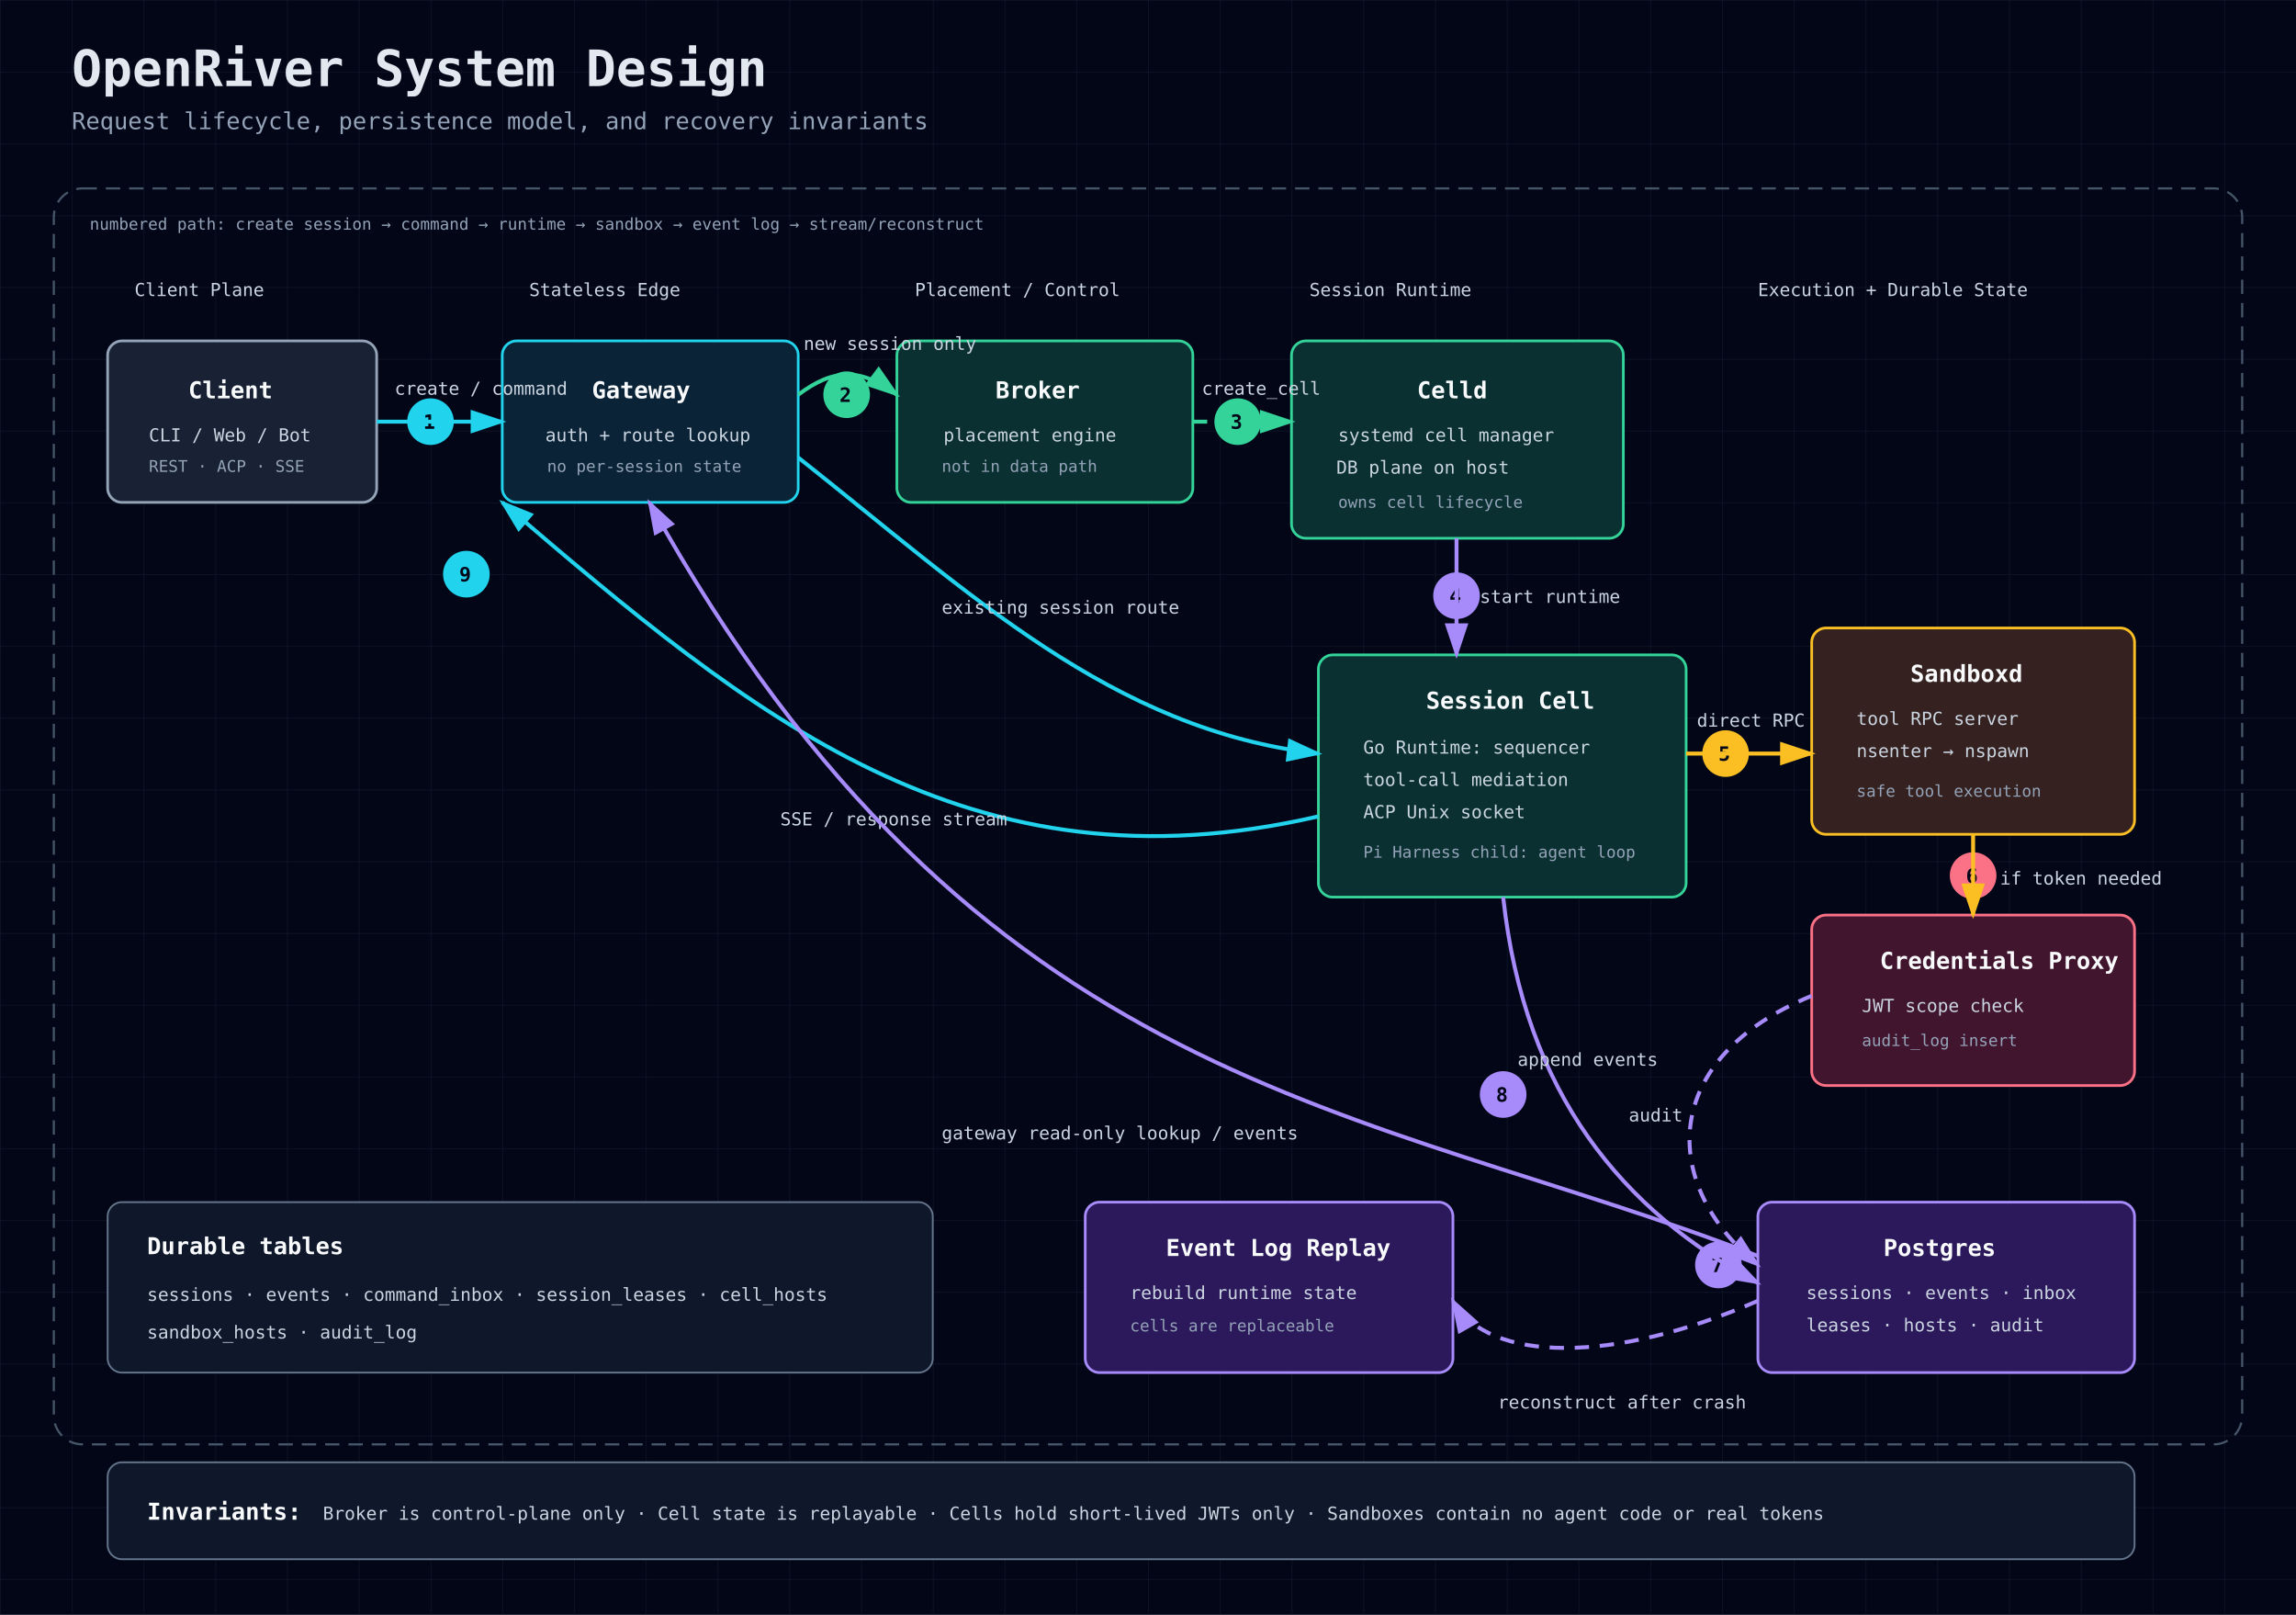
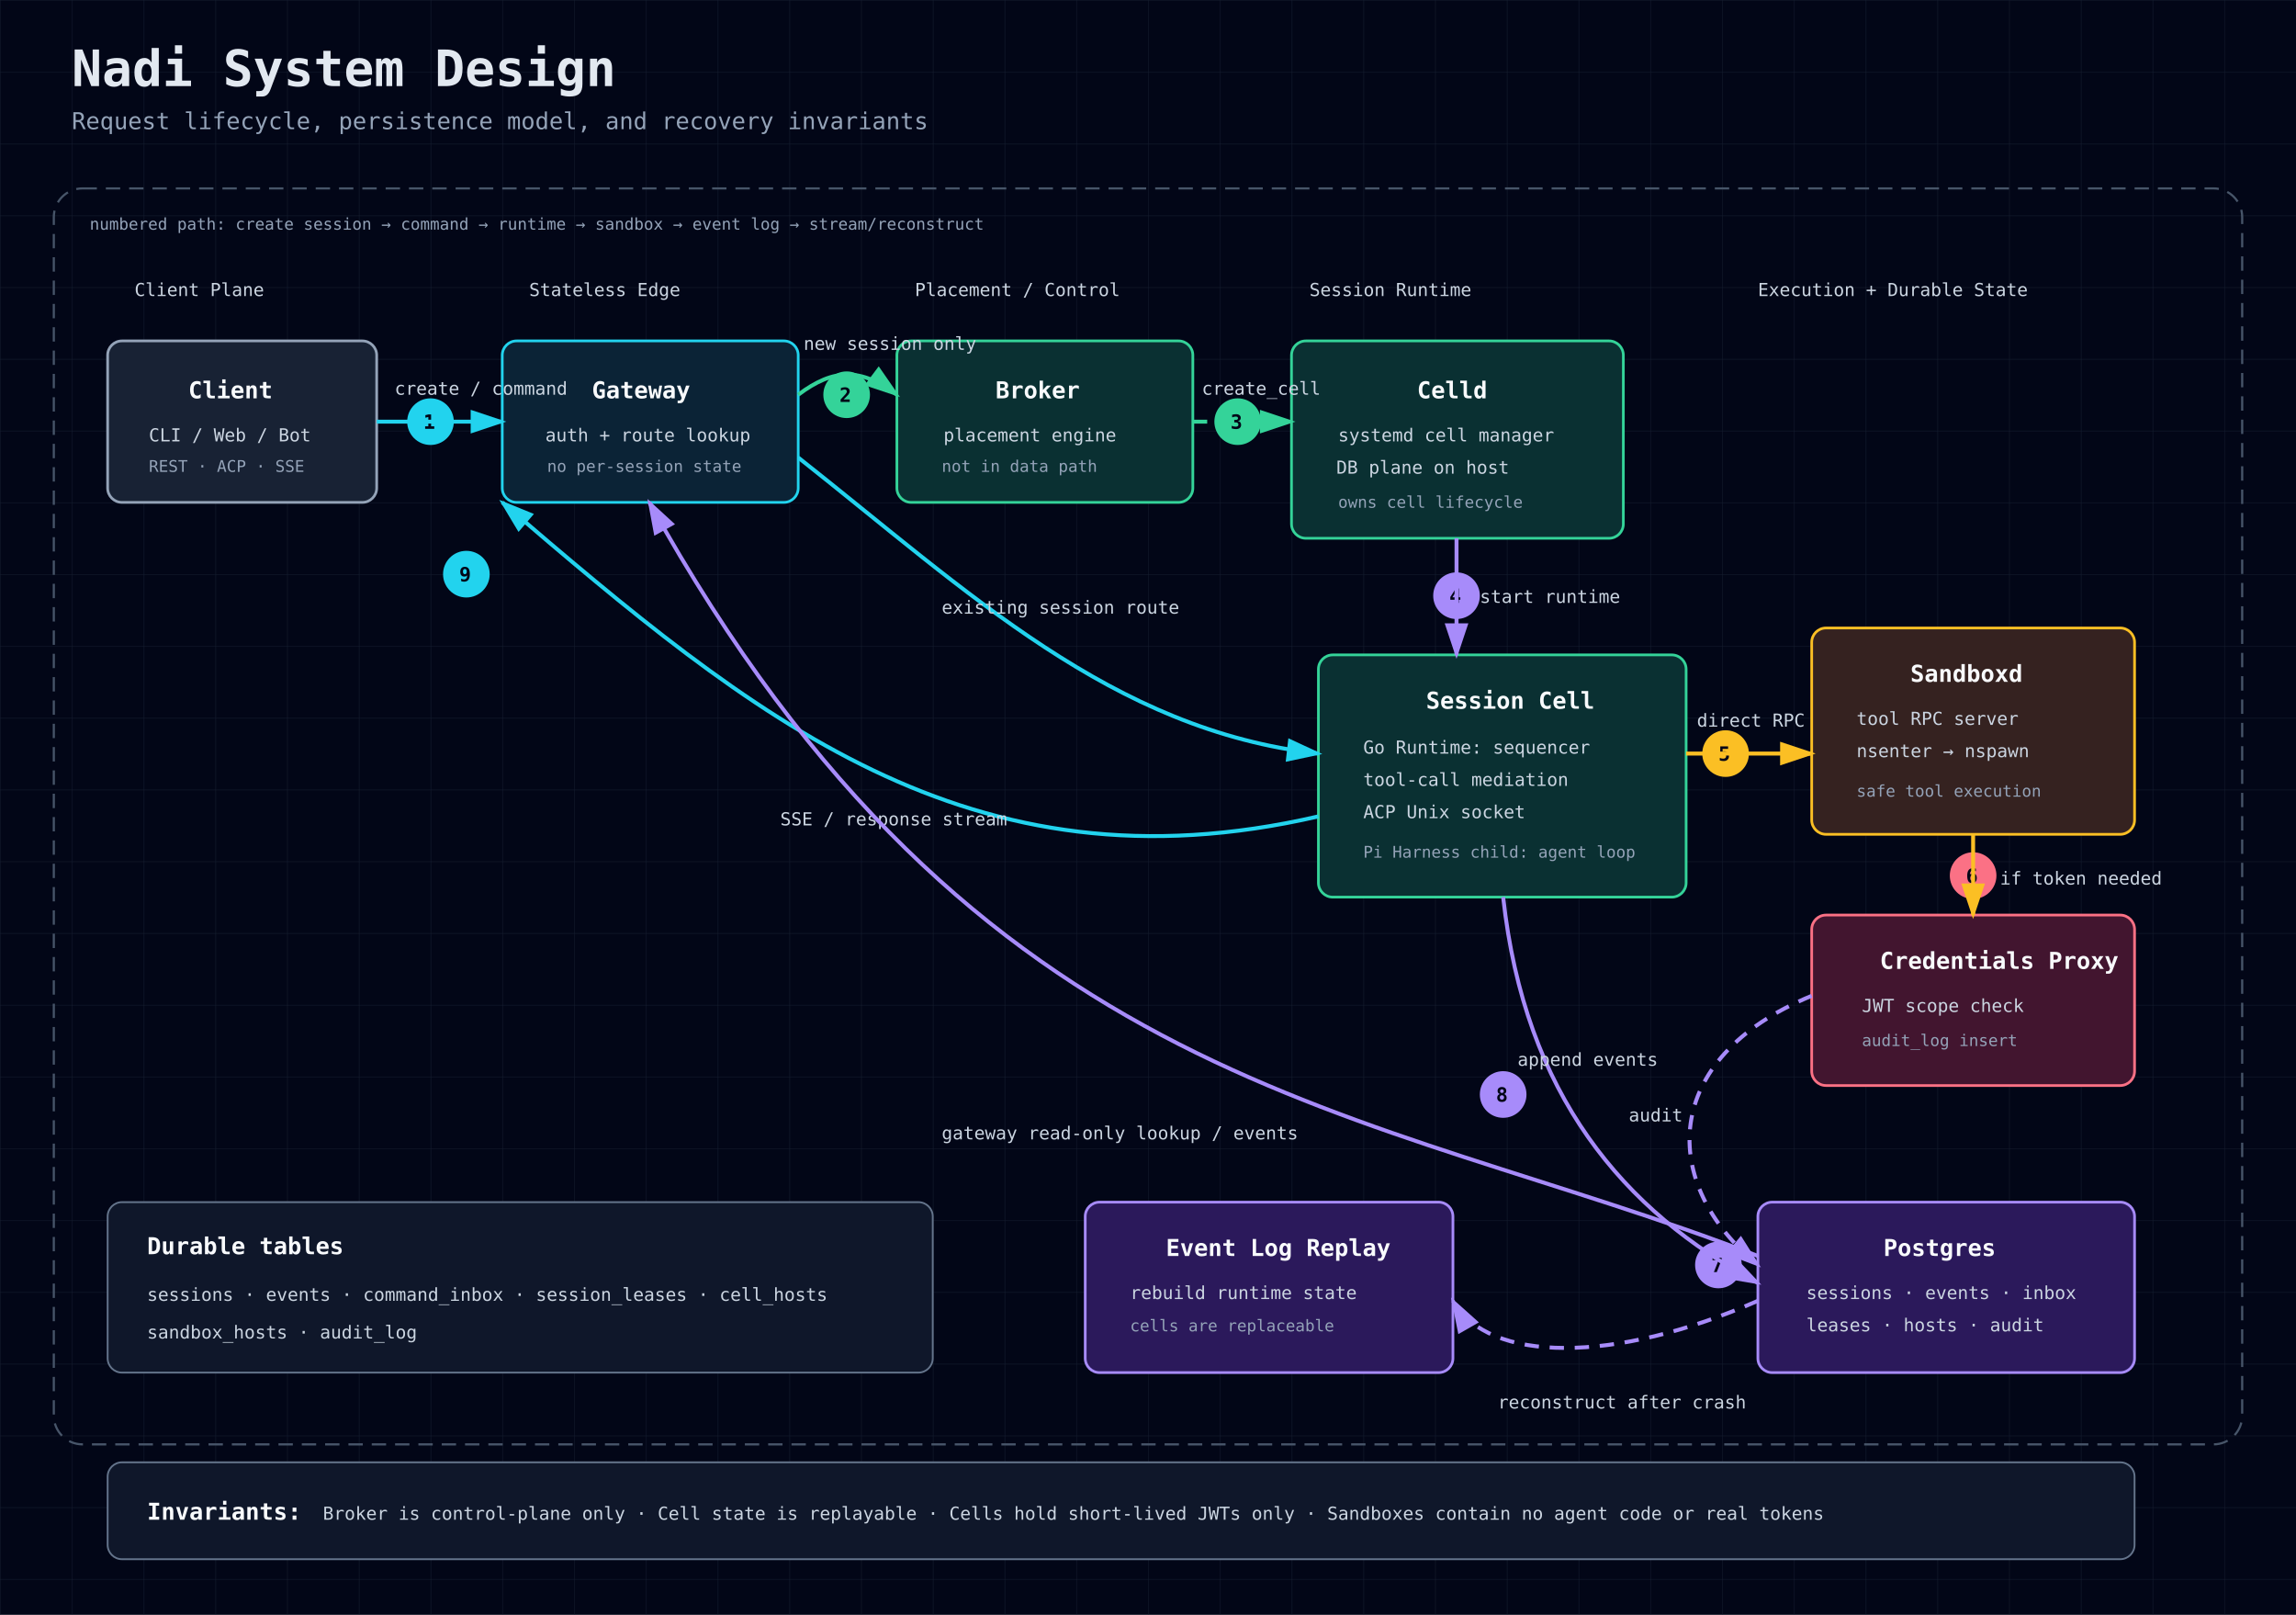
<svg xmlns="http://www.w3.org/2000/svg" width="1280" height="900" viewBox="0 0 1280 900" role="img" aria-labelledby="title desc">
  <defs>
    <pattern id="grid" width="40" height="40" patternUnits="userSpaceOnUse">
      <path d="M40 0 L0 0 0 40" fill="none" stroke="#1e293b" stroke-width="0.5" />
    </pattern>
    <marker id="arrow" markerWidth="10" markerHeight="10" refX="8" refY="3" orient="auto" markerUnits="strokeWidth">
      <path d="M0,0 L0,6 L9,3 z" fill="#22d3ee" />
    </marker>
    <marker id="arrow2" markerWidth="10" markerHeight="10" refX="8" refY="3" orient="auto" markerUnits="strokeWidth">
      <path d="M0,0 L0,6 L9,3 z" fill="#34d399" />
    </marker>
    <marker id="arrow3" markerWidth="10" markerHeight="10" refX="8" refY="3" orient="auto" markerUnits="strokeWidth">
      <path d="M0,0 L0,6 L9,3 z" fill="#a78bfa" />
    </marker>
    <marker id="arrow4" markerWidth="10" markerHeight="10" refX="8" refY="3" orient="auto" markerUnits="strokeWidth">
      <path d="M0,0 L0,6 L9,3 z" fill="#fbbf24" />
    </marker>
    <style>
      .bg{fill:#020617}.grid{fill:url(#grid)}.title{font:700 28px 'JetBrains Mono',Consolas,monospace;fill:#e2e8f0}.subtitle{font:13px 'JetBrains Mono',Consolas,monospace;fill:#94a3b8}
      .label{font:700 13px 'JetBrains Mono',Consolas,monospace;fill:#f8fafc}.sub{font:10px 'JetBrains Mono',Consolas,monospace;fill:#cbd5e1}.tiny{font:9px 'JetBrains Mono',Consolas,monospace;fill:#94a3b8}.step{font:700 11px 'JetBrains Mono',Consolas,monospace;fill:#020617}
      .boxbg{fill:#0f172a}.edge{fill:rgba(8,51,68,.46);stroke:#22d3ee;stroke-width:1.5}.runtime{fill:rgba(6,78,59,.46);stroke:#34d399;stroke-width:1.5}.db{fill:rgba(76,29,149,.46);stroke:#a78bfa;stroke-width:1.5}.exec{fill:rgba(120,53,15,.36);stroke:#fbbf24;stroke-width:1.5}.sec{fill:rgba(136,19,55,.42);stroke:#fb7185;stroke-width:1.5}.external{fill:rgba(30,41,59,.64);stroke:#94a3b8;stroke-width:1.5}
      .arrow{stroke:#22d3ee;stroke-width:2.2;fill:none;marker-end:url(#arrow)}.green{stroke:#34d399;stroke-width:2.2;fill:none;marker-end:url(#arrow2)}.purple{stroke:#a78bfa;stroke-width:2.2;fill:none;marker-end:url(#arrow3)}.amber{stroke:#fbbf24;stroke-width:2.2;fill:none;marker-end:url(#arrow4)}.dash{stroke-dasharray:8 6}.flow{font:10px 'JetBrains Mono',Consolas,monospace;fill:#cbd5e1}.boundary{fill:none;stroke:#475569;stroke-width:1.2;stroke-dasharray:8 5}.note{fill:#0f172a;stroke:#64748b;stroke-width:1}
    </style>
  </defs>
  <rect class="bg" width="1280" height="900" />
  <rect class="grid" width="1280" height="900" opacity=".7" />
-   <text x="40" y="48" class="title">OpenRiver System Design</text>
+   <text x="40" y="48" class="title">Nadi System Design</text>
  <text x="40" y="72" class="subtitle">Request lifecycle, persistence model, and recovery invariants</text>
  <rect x="30" y="105" width="1220" height="700" rx="16" class="boundary" />
  <text x="50" y="128" class="tiny">numbered path: create session → command → runtime → sandbox → event log → stream/reconstruct</text>
  <text x="75" y="165" class="sub">Client Plane</text>
  <text x="295" y="165" class="sub">Stateless Edge</text>
  <text x="510" y="165" class="sub">Placement / Control</text>
  <text x="730" y="165" class="sub">Session Runtime</text>
  <text x="980" y="165" class="sub">Execution + Durable State</text>
  <rect x="60" y="190" width="150" height="90" rx="8" class="boxbg" />
  <rect x="60" y="190" width="150" height="90" rx="8" class="external" />
  <text x="105" y="222" class="label">Client</text>
  <text x="83" y="246" class="sub">CLI / Web / Bot</text>
  <text x="83" y="263" class="tiny">REST · ACP · SSE</text>
  <rect x="280" y="190" width="165" height="90" rx="8" class="boxbg" />
  <rect x="280" y="190" width="165" height="90" rx="8" class="edge" />
  <text x="330" y="222" class="label">Gateway</text>
  <text x="304" y="246" class="sub">auth + route lookup</text>
  <text x="305" y="263" class="tiny">no per-session state</text>
  <rect x="500" y="190" width="165" height="90" rx="8" class="boxbg" />
  <rect x="500" y="190" width="165" height="90" rx="8" class="runtime" />
  <text x="555" y="222" class="label">Broker</text>
  <text x="526" y="246" class="sub">placement engine</text>
  <text x="525" y="263" class="tiny">not in data path</text>
  <rect x="720" y="190" width="185" height="110" rx="8" class="boxbg" />
  <rect x="720" y="190" width="185" height="110" rx="8" class="runtime" />
  <text x="790" y="222" class="label">Celld</text>
  <text x="746" y="246" class="sub">systemd cell manager</text>
  <text x="745" y="264" class="sub">DB plane on host</text>
  <text x="746" y="283" class="tiny">owns cell lifecycle</text>
  <rect x="735" y="365" width="205" height="135" rx="8" class="boxbg" />
  <rect x="735" y="365" width="205" height="135" rx="8" class="runtime" />
  <text x="795" y="395" class="label">Session Cell</text>
  <text x="760" y="420" class="sub">Go Runtime: sequencer</text>
  <text x="760" y="438" class="sub">tool-call mediation</text>
  <text x="760" y="456" class="sub">ACP Unix socket</text>
  <text x="760" y="478" class="tiny">Pi Harness child: agent loop</text>
  <rect x="1010" y="350" width="180" height="115" rx="8" class="boxbg" />
  <rect x="1010" y="350" width="180" height="115" rx="8" class="exec" />
  <text x="1065" y="380" class="label">Sandboxd</text>
  <text x="1035" y="404" class="sub">tool RPC server</text>
  <text x="1035" y="422" class="sub">nsenter → nspawn</text>
  <text x="1035" y="444" class="tiny">safe tool execution</text>
  <rect x="1010" y="510" width="180" height="95" rx="8" class="boxbg" />
  <rect x="1010" y="510" width="180" height="95" rx="8" class="sec" />
  <text x="1048" y="540" class="label">Credentials Proxy</text>
  <text x="1038" y="564" class="sub">JWT scope check</text>
  <text x="1038" y="583" class="tiny">audit_log insert</text>
  <rect x="980" y="670" width="210" height="95" rx="8" class="boxbg" />
  <rect x="980" y="670" width="210" height="95" rx="8" class="db" />
  <text x="1050" y="700" class="label">Postgres</text>
  <text x="1007" y="724" class="sub">sessions · events · inbox</text>
  <text x="1007" y="742" class="sub">leases · hosts · audit</text>
  <rect x="605" y="670" width="205" height="95" rx="8" class="boxbg" />
  <rect x="605" y="670" width="205" height="95" rx="8" class="db" />
  <text x="650" y="700" class="label">Event Log Replay</text>
  <text x="630" y="724" class="sub">rebuild runtime state</text>
  <text x="630" y="742" class="tiny">cells are replaceable</text>
  <g>
    <circle cx="240" cy="235" r="13" fill="#22d3ee" />
    <text x="236" y="239" class="step">1</text>
    <circle cx="472" cy="220" r="13" fill="#34d399" />
    <text x="468" y="224" class="step">2</text>
    <circle cx="690" cy="235" r="13" fill="#34d399" />
    <text x="686" y="239" class="step">3</text>
    <circle cx="812" cy="332" r="13" fill="#a78bfa" />
    <text x="808" y="336" class="step">4</text>
    <circle cx="962" cy="420" r="13" fill="#fbbf24" />
    <text x="958" y="424" class="step">5</text>
    <circle cx="1100" cy="488" r="13" fill="#fb7185" />
    <text x="1096" y="492" class="step">6</text>
    <circle cx="958" cy="705" r="13" fill="#a78bfa" />
    <text x="954" y="709" class="step">7</text>
    <circle cx="838" cy="610" r="13" fill="#a78bfa" />
    <text x="834" y="614" class="step">8</text>
    <circle cx="260" cy="320" r="13" fill="#22d3ee" />
    <text x="256" y="324" class="step">9</text>
  </g>
  <path d="M210 235 C245 235 250 235 280 235" class="arrow" />
  <text x="220" y="220" class="flow">create / command</text>
  <path d="M445 220 C465 205 480 205 500 220" class="green" />
  <text x="448" y="195" class="flow">new session only</text>
  <path d="M665 235 C690 235 700 235 720 235" class="green dash" />
  <text x="670" y="220" class="flow">create_cell</text>
  <path d="M812 300 C812 325 812 340 812 365" class="purple" />
  <text x="825" y="336" class="flow">start runtime</text>
  <path d="M445 255 C540 330 620 407 735 420" class="arrow" />
  <text x="525" y="342" class="flow">existing session route</text>
  <path d="M940 420 C970 420 985 420 1010 420" class="amber" />
  <text x="946" y="405" class="flow">direct RPC</text>
  <path d="M1100 465 C1100 482 1100 495 1100 510" class="amber" />
  <text x="1115" y="493" class="flow">if token needed</text>
  <path d="M1010 555 C925 590 925 660 980 705" class="purple dash" />
  <text x="908" y="625" class="flow">audit</text>
  <path d="M838 500 C850 610 905 675 980 715" class="purple" />
  <text x="846" y="594" class="flow">append events</text>
  <path d="M980 725 C900 760 830 760 810 725" class="purple dash" />
  <text x="835" y="785" class="flow">reconstruct after crash</text>
  <path d="M735 455 C540 500 420 400 280 280" class="arrow" />
  <text x="435" y="460" class="flow">SSE / response stream</text>
  <path d="M980 700 C760 615 545 610 362 280" class="purple" />
  <text x="525" y="635" class="flow">gateway read-only lookup / events</text>
  <rect x="60" y="670" width="460" height="95" rx="8" class="note" />
  <text x="82" y="699" class="label">Durable tables</text>
  <text x="82" y="725" class="sub">sessions · events · command_inbox · session_leases · cell_hosts</text>
  <text x="82" y="746" class="sub">sandbox_hosts · audit_log</text>
  <rect x="60" y="815" width="1130" height="54" rx="8" class="note" />
  <text x="82" y="847" class="label">Invariants:</text>
  <text x="180" y="847" class="sub">Broker is control-plane only · Cell state is replayable · Cells hold short-lived JWTs only · Sandboxes contain no agent code or real tokens</text>
</svg>
